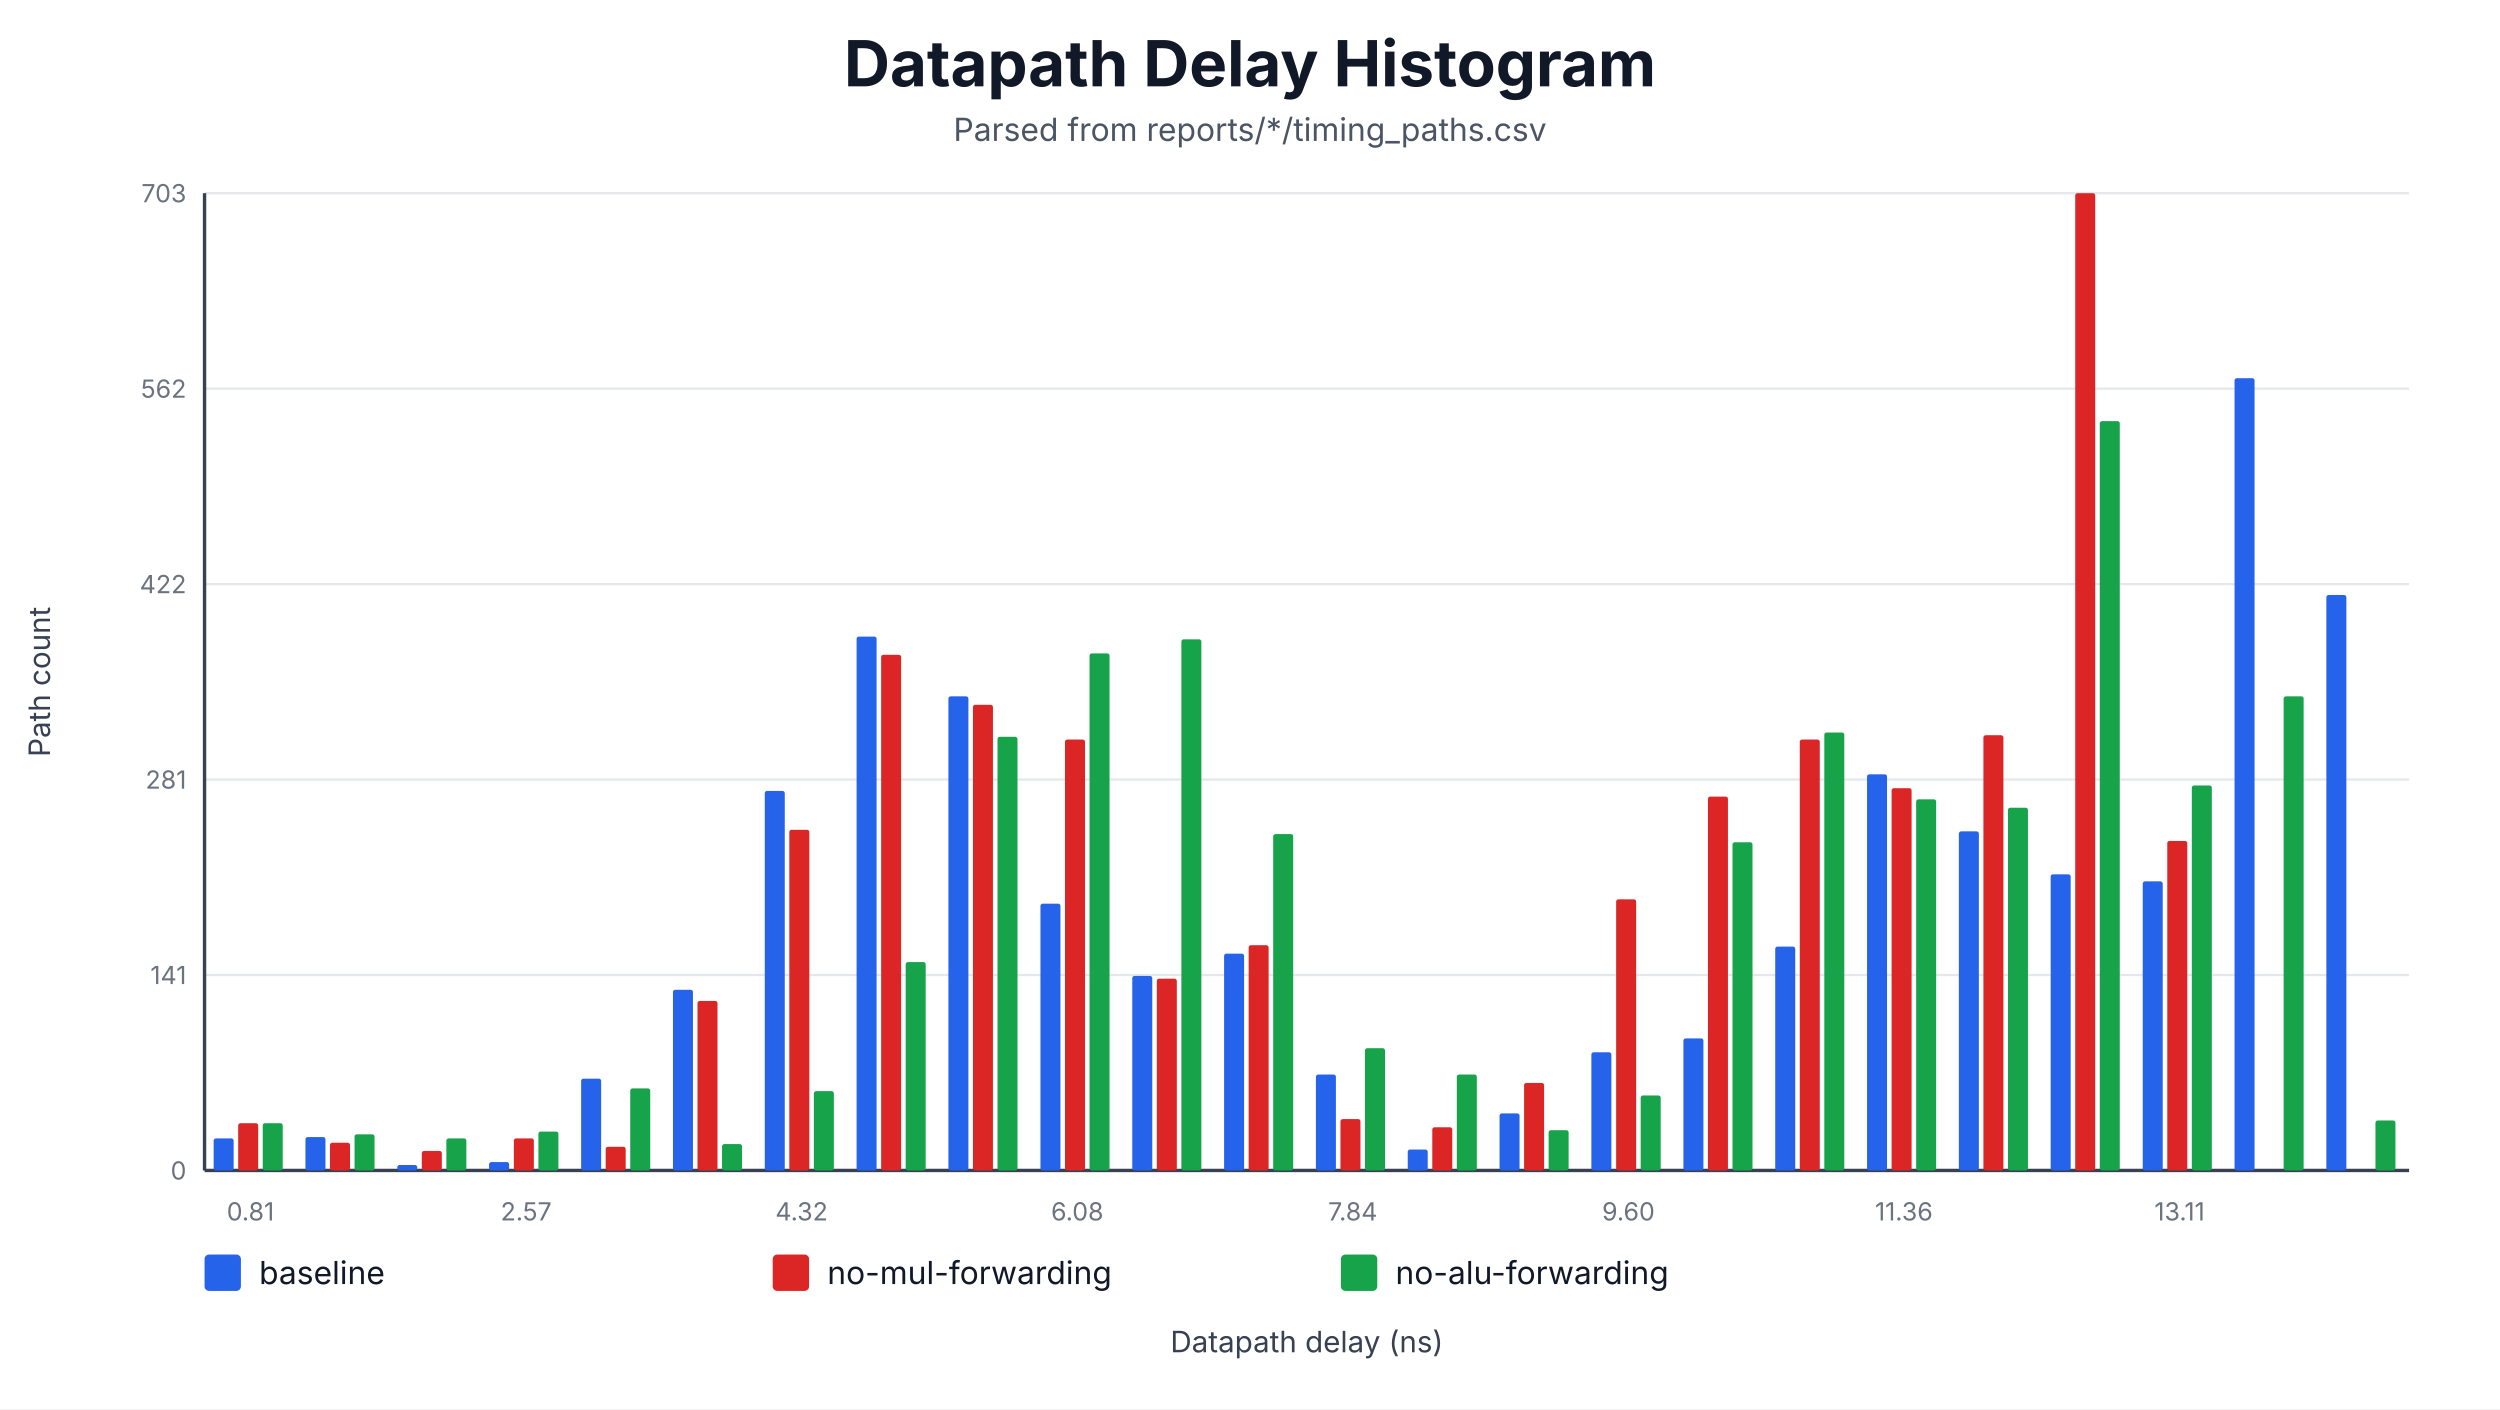
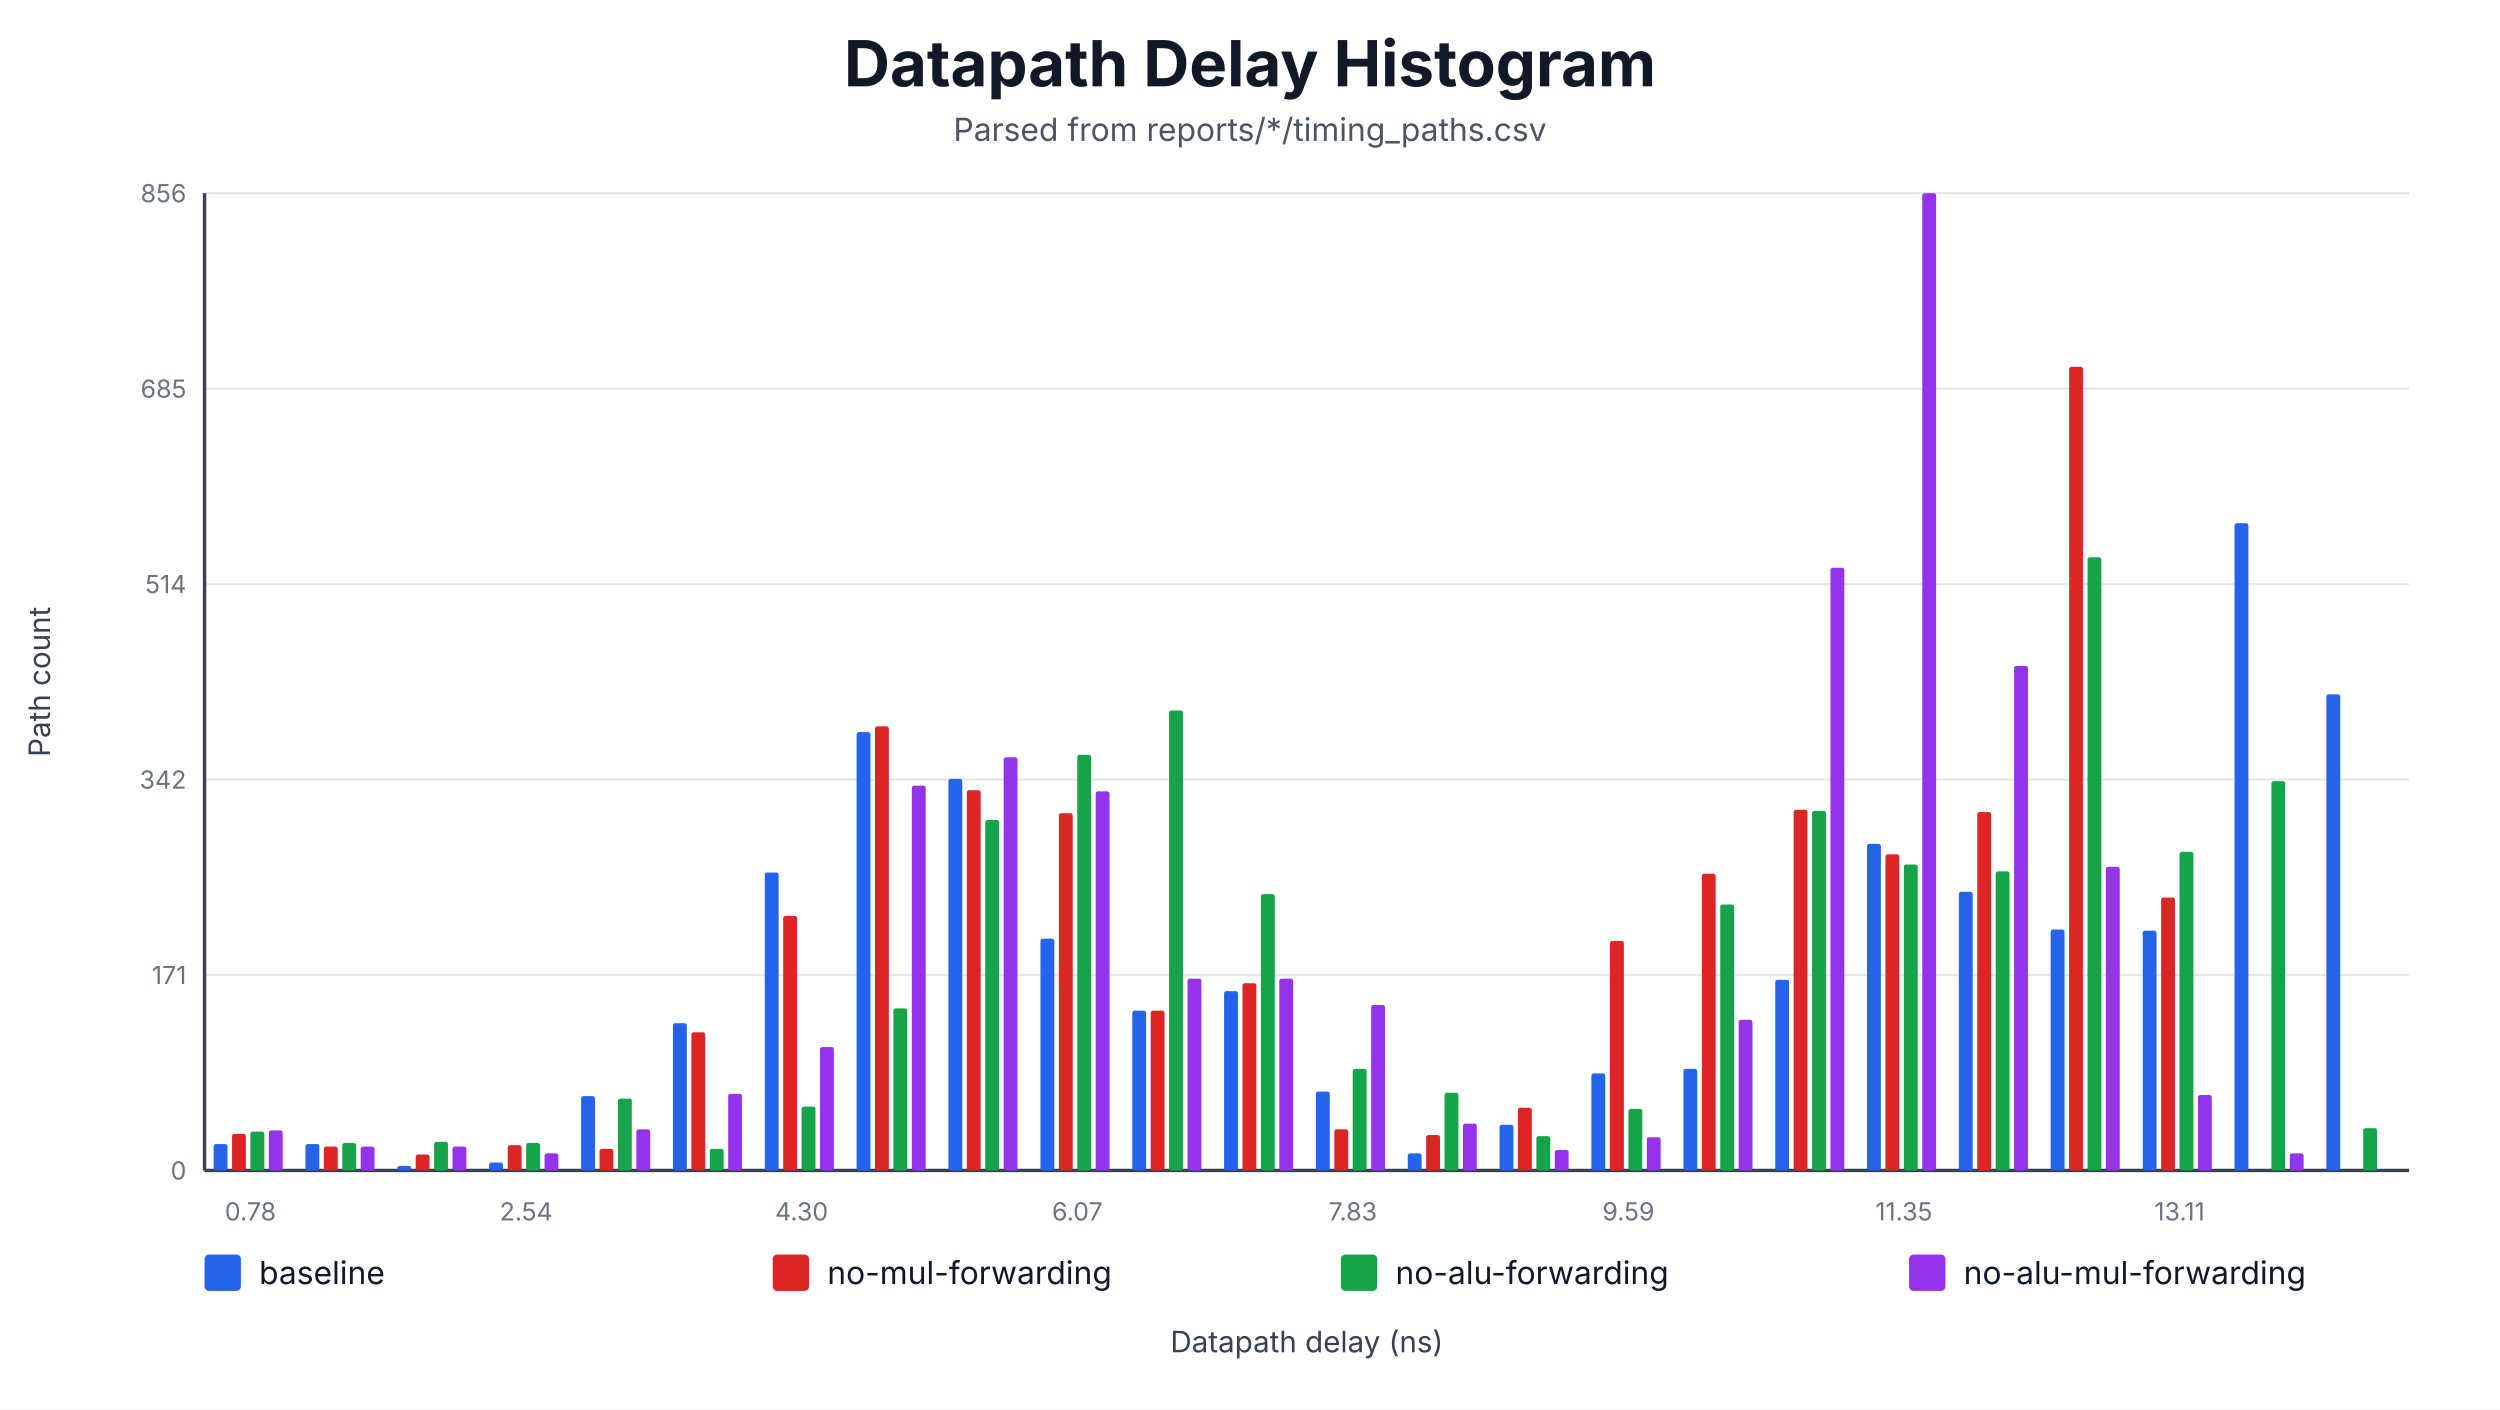
<svg xmlns="http://www.w3.org/2000/svg" width="1100" height="620" viewBox="0 0 1100 620">
  <rect width="100%" height="100%" fill="#ffffff" />
  <style>text{font-family:Inter,Arial,sans-serif;fill:#111827}.title{font-size:28px;font-weight:700}.subtitle{font-size:14px;fill:#4b5563}.axis{font-size:13px;fill:#374151}.tick{font-size:11px;fill:#6b7280}.grid{stroke:#e5e7eb}.axisline{stroke:#374151;stroke-width:1.5}.legend{font-size:14px}</style>
  <text class="title" x="550.0" y="38" text-anchor="middle">Datapath Delay Histogram</text>
  <text class="subtitle" x="550.0" y="62" text-anchor="middle">Parsed from reports/*/timing_paths.csv</text>
  <line class="grid" x1="90" y1="515.0" x2="1060" y2="515.0" />
  <text class="tick" x="82" y="519.0" text-anchor="end">0</text>
  <line class="grid" x1="90" y1="429.0" x2="1060" y2="429.0" />
-   <text class="tick" x="82" y="433.0" text-anchor="end">141</text>
+   <text class="tick" x="82" y="433.0" text-anchor="end">171</text>
  <line class="grid" x1="90" y1="343.0" x2="1060" y2="343.0" />
-   <text class="tick" x="82" y="347.0" text-anchor="end">281</text>
+   <text class="tick" x="82" y="347.0" text-anchor="end">342</text>
  <line class="grid" x1="90" y1="257.0" x2="1060" y2="257.0" />
-   <text class="tick" x="82" y="261.0" text-anchor="end">422</text>
+   <text class="tick" x="82" y="261.0" text-anchor="end">514</text>
  <line class="grid" x1="90" y1="171.0" x2="1060" y2="171.0" />
-   <text class="tick" x="82" y="175.0" text-anchor="end">562</text>
+   <text class="tick" x="82" y="175.0" text-anchor="end">685</text>
  <line class="grid" x1="90" y1="85.0" x2="1060" y2="85.0" />
-   <text class="tick" x="82" y="89.0" text-anchor="end">703</text>
+   <text class="tick" x="82" y="89.0" text-anchor="end">856</text>
  <line class="axisline" x1="90" y1="85" x2="90" y2="515" />
  <line class="axisline" x1="90" y1="515" x2="1060" y2="515" />
  <text class="axis" x="22" y="300.0" transform="rotate(-90 22 300.0)" text-anchor="middle">Path count</text>
  <text class="axis" x="575.0" y="595" text-anchor="middle">Datapath delay (ns)</text>
-   <text class="tick" x="110.2" y="537" text-anchor="middle">0.81</text>
-   <rect x="94.0" y="500.9" width="8.8" height="14.1" fill="#2563eb" rx="1" />
-   <rect x="104.8" y="494.2" width="8.8" height="20.8" fill="#dc2626" rx="1" />
-   <rect x="115.6" y="494.2" width="8.8" height="20.8" fill="#16a34a" rx="1" />
-   <rect x="134.4" y="500.3" width="8.8" height="14.7" fill="#2563eb" rx="1" />
-   <rect x="145.2" y="502.8" width="8.8" height="12.2" fill="#dc2626" rx="1" />
-   <rect x="156.0" y="499.1" width="8.8" height="15.9" fill="#16a34a" rx="1" />
-   <rect x="174.8" y="512.6" width="8.8" height="2.4" fill="#2563eb" rx="1" />
-   <rect x="185.6" y="506.4" width="8.8" height="8.6" fill="#dc2626" rx="1" />
-   <rect x="196.4" y="500.9" width="8.8" height="14.1" fill="#16a34a" rx="1" />
-   <text class="tick" x="231.5" y="537" text-anchor="middle">2.57</text>
-   <rect x="215.2" y="511.3" width="8.8" height="3.7" fill="#2563eb" rx="1" />
-   <rect x="226.1" y="500.9" width="8.8" height="14.1" fill="#dc2626" rx="1" />
-   <rect x="236.9" y="497.9" width="8.8" height="17.1" fill="#16a34a" rx="1" />
-   <rect x="255.7" y="474.6" width="8.8" height="40.4" fill="#2563eb" rx="1" />
-   <rect x="266.5" y="504.6" width="8.8" height="10.4" fill="#dc2626" rx="1" />
-   <rect x="277.3" y="478.9" width="8.8" height="36.1" fill="#16a34a" rx="1" />
-   <rect x="296.1" y="435.5" width="8.8" height="79.5" fill="#2563eb" rx="1" />
-   <rect x="306.9" y="440.4" width="8.8" height="74.6" fill="#dc2626" rx="1" />
-   <rect x="317.7" y="503.4" width="8.8" height="11.6" fill="#16a34a" rx="1" />
-   <text class="tick" x="352.7" y="537" text-anchor="middle">4.32</text>
-   <rect x="336.5" y="348.0" width="8.8" height="167.0" fill="#2563eb" rx="1" />
-   <rect x="347.3" y="365.1" width="8.8" height="149.9" fill="#dc2626" rx="1" />
-   <rect x="358.1" y="480.1" width="8.8" height="34.9" fill="#16a34a" rx="1" />
-   <rect x="376.9" y="280.1" width="8.8" height="234.9" fill="#2563eb" rx="1" />
-   <rect x="387.7" y="288.1" width="8.8" height="226.9" fill="#dc2626" rx="1" />
-   <rect x="398.5" y="423.3" width="8.8" height="91.7" fill="#16a34a" rx="1" />
-   <rect x="417.3" y="306.4" width="8.8" height="208.6" fill="#2563eb" rx="1" />
-   <rect x="428.1" y="310.1" width="8.8" height="204.9" fill="#dc2626" rx="1" />
-   <rect x="438.9" y="324.2" width="8.8" height="190.8" fill="#16a34a" rx="1" />
-   <text class="tick" x="474.0" y="537" text-anchor="middle">6.08</text>
-   <rect x="457.8" y="397.6" width="8.8" height="117.4" fill="#2563eb" rx="1" />
-   <rect x="468.6" y="325.4" width="8.8" height="189.6" fill="#dc2626" rx="1" />
-   <rect x="479.4" y="287.5" width="8.8" height="227.5" fill="#16a34a" rx="1" />
-   <rect x="498.2" y="429.4" width="8.8" height="85.6" fill="#2563eb" rx="1" />
-   <rect x="509.0" y="430.6" width="8.8" height="84.4" fill="#dc2626" rx="1" />
-   <rect x="519.8" y="281.3" width="8.8" height="233.7" fill="#16a34a" rx="1" />
-   <rect x="538.6" y="419.6" width="8.8" height="95.4" fill="#2563eb" rx="1" />
-   <rect x="549.4" y="415.9" width="8.8" height="99.1" fill="#dc2626" rx="1" />
-   <rect x="560.2" y="367.0" width="8.8" height="148.0" fill="#16a34a" rx="1" />
-   <text class="tick" x="595.2" y="537" text-anchor="middle">7.84</text>
-   <rect x="579.0" y="472.8" width="8.8" height="42.2" fill="#2563eb" rx="1" />
-   <rect x="589.8" y="492.4" width="8.8" height="22.6" fill="#dc2626" rx="1" />
-   <rect x="600.6" y="461.2" width="8.8" height="53.8" fill="#16a34a" rx="1" />
-   <rect x="619.4" y="505.8" width="8.8" height="9.2" fill="#2563eb" rx="1" />
-   <rect x="630.2" y="496.0" width="8.8" height="19.0" fill="#dc2626" rx="1" />
-   <rect x="641.0" y="472.8" width="8.8" height="42.2" fill="#16a34a" rx="1" />
-   <rect x="659.8" y="489.9" width="8.8" height="25.1" fill="#2563eb" rx="1" />
-   <rect x="670.6" y="476.5" width="8.8" height="38.5" fill="#dc2626" rx="1" />
-   <rect x="681.4" y="497.3" width="8.8" height="17.7" fill="#16a34a" rx="1" />
-   <text class="tick" x="716.5" y="537" text-anchor="middle">9.60</text>
-   <rect x="700.2" y="463.0" width="8.8" height="52.0" fill="#2563eb" rx="1" />
-   <rect x="711.1" y="395.7" width="8.8" height="119.3" fill="#dc2626" rx="1" />
-   <rect x="721.9" y="482.0" width="8.8" height="33.0" fill="#16a34a" rx="1" />
-   <rect x="740.7" y="456.9" width="8.8" height="58.1" fill="#2563eb" rx="1" />
-   <rect x="751.5" y="350.5" width="8.8" height="164.5" fill="#dc2626" rx="1" />
-   <rect x="762.3" y="370.6" width="8.8" height="144.4" fill="#16a34a" rx="1" />
-   <rect x="781.1" y="416.5" width="8.8" height="98.5" fill="#2563eb" rx="1" />
-   <rect x="791.9" y="325.4" width="8.8" height="189.6" fill="#dc2626" rx="1" />
-   <rect x="802.7" y="322.3" width="8.8" height="192.7" fill="#16a34a" rx="1" />
-   <text class="tick" x="837.7" y="537" text-anchor="middle">11.36</text>
-   <rect x="821.5" y="340.7" width="8.8" height="174.3" fill="#2563eb" rx="1" />
-   <rect x="832.3" y="346.8" width="8.8" height="168.2" fill="#dc2626" rx="1" />
-   <rect x="843.1" y="351.7" width="8.8" height="163.3" fill="#16a34a" rx="1" />
-   <rect x="861.9" y="365.8" width="8.8" height="149.2" fill="#2563eb" rx="1" />
-   <rect x="872.7" y="323.5" width="8.8" height="191.5" fill="#dc2626" rx="1" />
-   <rect x="883.5" y="355.4" width="8.8" height="159.6" fill="#16a34a" rx="1" />
-   <rect x="902.3" y="384.7" width="8.8" height="130.3" fill="#2563eb" rx="1" />
-   <rect x="913.1" y="85.0" width="8.8" height="430.0" fill="#dc2626" rx="1" />
-   <rect x="923.9" y="185.3" width="8.8" height="329.7" fill="#16a34a" rx="1" />
+   <text class="tick" x="110.2" y="537" text-anchor="middle">0.78</text>
+   <rect x="94.0" y="503.4" width="6.1" height="11.6" fill="#2563eb" rx="1" />
+   <rect x="102.1" y="498.9" width="6.1" height="16.1" fill="#dc2626" rx="1" />
+   <rect x="110.2" y="497.9" width="6.1" height="17.1" fill="#16a34a" rx="1" />
+   <rect x="118.3" y="497.4" width="6.1" height="17.6" fill="#9333ea" rx="1" />
+   <rect x="134.4" y="503.4" width="6.1" height="11.6" fill="#2563eb" rx="1" />
+   <rect x="142.5" y="504.5" width="6.1" height="10.5" fill="#dc2626" rx="1" />
+   <rect x="150.6" y="502.9" width="6.1" height="12.1" fill="#16a34a" rx="1" />
+   <rect x="158.7" y="504.5" width="6.1" height="10.5" fill="#9333ea" rx="1" />
+   <rect x="174.8" y="513.0" width="6.1" height="2.0" fill="#2563eb" rx="1" />
+   <rect x="182.9" y="508.0" width="6.1" height="7.0" fill="#dc2626" rx="1" />
+   <rect x="191.0" y="502.4" width="6.1" height="12.6" fill="#16a34a" rx="1" />
+   <rect x="199.1" y="504.5" width="6.1" height="10.5" fill="#9333ea" rx="1" />
+   <text class="tick" x="231.5" y="537" text-anchor="middle">2.54</text>
+   <rect x="215.2" y="511.5" width="6.1" height="3.5" fill="#2563eb" rx="1" />
+   <rect x="223.4" y="503.9" width="6.1" height="11.1" fill="#dc2626" rx="1" />
+   <rect x="231.5" y="502.9" width="6.1" height="12.1" fill="#16a34a" rx="1" />
+   <rect x="239.6" y="507.5" width="6.1" height="7.5" fill="#9333ea" rx="1" />
+   <rect x="255.7" y="482.3" width="6.1" height="32.7" fill="#2563eb" rx="1" />
+   <rect x="263.8" y="505.5" width="6.1" height="9.5" fill="#dc2626" rx="1" />
+   <rect x="271.9" y="483.4" width="6.1" height="31.6" fill="#16a34a" rx="1" />
+   <rect x="280.0" y="496.9" width="6.1" height="18.1" fill="#9333ea" rx="1" />
+   <rect x="296.1" y="450.2" width="6.1" height="64.8" fill="#2563eb" rx="1" />
+   <rect x="304.2" y="454.2" width="6.1" height="60.8" fill="#dc2626" rx="1" />
+   <rect x="312.3" y="505.5" width="6.1" height="9.5" fill="#16a34a" rx="1" />
+   <rect x="320.4" y="481.3" width="6.1" height="33.7" fill="#9333ea" rx="1" />
+   <text class="tick" x="352.7" y="537" text-anchor="middle">4.30</text>
+   <rect x="336.5" y="383.9" width="6.1" height="131.1" fill="#2563eb" rx="1" />
+   <rect x="344.6" y="403.0" width="6.1" height="112.0" fill="#dc2626" rx="1" />
+   <rect x="352.7" y="486.9" width="6.1" height="28.1" fill="#16a34a" rx="1" />
+   <rect x="360.8" y="460.7" width="6.1" height="54.3" fill="#9333ea" rx="1" />
+   <rect x="376.9" y="322.1" width="6.1" height="192.9" fill="#2563eb" rx="1" />
+   <rect x="385.0" y="319.6" width="6.1" height="195.4" fill="#dc2626" rx="1" />
+   <rect x="393.1" y="443.7" width="6.1" height="71.3" fill="#16a34a" rx="1" />
+   <rect x="401.2" y="345.7" width="6.1" height="169.3" fill="#9333ea" rx="1" />
+   <rect x="417.3" y="342.7" width="6.1" height="172.3" fill="#2563eb" rx="1" />
+   <rect x="425.4" y="347.7" width="6.1" height="167.3" fill="#dc2626" rx="1" />
+   <rect x="433.5" y="360.8" width="6.1" height="154.2" fill="#16a34a" rx="1" />
+   <rect x="441.6" y="333.2" width="6.1" height="181.8" fill="#9333ea" rx="1" />
+   <text class="tick" x="474.0" y="537" text-anchor="middle">6.07</text>
+   <rect x="457.8" y="413.0" width="6.1" height="102.0" fill="#2563eb" rx="1" />
+   <rect x="465.9" y="357.8" width="6.1" height="157.2" fill="#dc2626" rx="1" />
+   <rect x="474.0" y="332.1" width="6.1" height="182.9" fill="#16a34a" rx="1" />
+   <rect x="482.1" y="348.2" width="6.1" height="166.8" fill="#9333ea" rx="1" />
+   <rect x="498.2" y="444.7" width="6.1" height="70.3" fill="#2563eb" rx="1" />
+   <rect x="506.3" y="444.7" width="6.1" height="70.3" fill="#dc2626" rx="1" />
+   <rect x="514.4" y="312.6" width="6.1" height="202.4" fill="#16a34a" rx="1" />
+   <rect x="522.5" y="430.6" width="6.1" height="84.4" fill="#9333ea" rx="1" />
+   <rect x="538.6" y="436.1" width="6.1" height="78.9" fill="#2563eb" rx="1" />
+   <rect x="546.7" y="432.6" width="6.1" height="82.4" fill="#dc2626" rx="1" />
+   <rect x="554.8" y="393.4" width="6.1" height="121.6" fill="#16a34a" rx="1" />
+   <rect x="562.9" y="430.6" width="6.1" height="84.4" fill="#9333ea" rx="1" />
+   <text class="tick" x="595.2" y="537" text-anchor="middle">7.83</text>
+   <rect x="579.0" y="480.3" width="6.1" height="34.7" fill="#2563eb" rx="1" />
+   <rect x="587.1" y="496.9" width="6.1" height="18.1" fill="#dc2626" rx="1" />
+   <rect x="595.2" y="470.3" width="6.1" height="44.7" fill="#16a34a" rx="1" />
+   <rect x="603.3" y="442.2" width="6.1" height="72.8" fill="#9333ea" rx="1" />
+   <rect x="619.4" y="507.5" width="6.1" height="7.5" fill="#2563eb" rx="1" />
+   <rect x="627.5" y="499.4" width="6.1" height="15.6" fill="#dc2626" rx="1" />
+   <rect x="635.6" y="480.8" width="6.1" height="34.2" fill="#16a34a" rx="1" />
+   <rect x="643.7" y="494.4" width="6.1" height="20.6" fill="#9333ea" rx="1" />
+   <rect x="659.8" y="494.9" width="6.1" height="20.1" fill="#2563eb" rx="1" />
+   <rect x="667.9" y="487.4" width="6.1" height="27.6" fill="#dc2626" rx="1" />
+   <rect x="676.0" y="499.9" width="6.1" height="15.1" fill="#16a34a" rx="1" />
+   <rect x="684.1" y="506.0" width="6.1" height="9.0" fill="#9333ea" rx="1" />
+   <text class="tick" x="716.5" y="537" text-anchor="middle">9.59</text>
+   <rect x="700.2" y="472.3" width="6.1" height="42.7" fill="#2563eb" rx="1" />
+   <rect x="708.4" y="414.0" width="6.1" height="101.0" fill="#dc2626" rx="1" />
+   <rect x="716.5" y="487.9" width="6.1" height="27.1" fill="#16a34a" rx="1" />
+   <rect x="724.6" y="500.4" width="6.1" height="14.6" fill="#9333ea" rx="1" />
+   <rect x="740.7" y="470.3" width="6.1" height="44.7" fill="#2563eb" rx="1" />
+   <rect x="748.8" y="384.4" width="6.1" height="130.6" fill="#dc2626" rx="1" />
+   <rect x="756.9" y="398.0" width="6.1" height="117.0" fill="#16a34a" rx="1" />
+   <rect x="765.0" y="448.7" width="6.1" height="66.3" fill="#9333ea" rx="1" />
+   <rect x="781.1" y="431.1" width="6.1" height="83.9" fill="#2563eb" rx="1" />
+   <rect x="789.2" y="356.3" width="6.1" height="158.7" fill="#dc2626" rx="1" />
+   <rect x="797.3" y="356.8" width="6.1" height="158.2" fill="#16a34a" rx="1" />
+   <rect x="805.4" y="249.8" width="6.1" height="265.2" fill="#9333ea" rx="1" />
+   <text class="tick" x="837.7" y="537" text-anchor="middle">11.35</text>
+   <rect x="821.5" y="371.3" width="6.1" height="143.7" fill="#2563eb" rx="1" />
+   <rect x="829.6" y="375.9" width="6.1" height="139.1" fill="#dc2626" rx="1" />
+   <rect x="837.7" y="380.4" width="6.1" height="134.6" fill="#16a34a" rx="1" />
+   <rect x="845.8" y="85.0" width="6.1" height="430.0" fill="#9333ea" rx="1" />
+   <rect x="861.9" y="392.4" width="6.1" height="122.6" fill="#2563eb" rx="1" />
+   <rect x="870.0" y="357.3" width="6.1" height="157.7" fill="#dc2626" rx="1" />
+   <rect x="878.1" y="383.4" width="6.1" height="131.6" fill="#16a34a" rx="1" />
+   <rect x="886.2" y="293.0" width="6.1" height="222.0" fill="#9333ea" rx="1" />
+   <rect x="902.3" y="409.0" width="6.1" height="106.0" fill="#2563eb" rx="1" />
+   <rect x="910.4" y="161.4" width="6.1" height="353.6" fill="#dc2626" rx="1" />
+   <rect x="918.5" y="245.2" width="6.1" height="269.8" fill="#16a34a" rx="1" />
+   <rect x="926.6" y="381.4" width="6.1" height="133.6" fill="#9333ea" rx="1" />
  <text class="tick" x="959.0" y="537" text-anchor="middle">13.11</text>
-   <rect x="942.8" y="387.8" width="8.8" height="127.2" fill="#2563eb" rx="1" />
-   <rect x="953.6" y="370.0" width="8.8" height="145.0" fill="#dc2626" rx="1" />
-   <rect x="964.4" y="345.6" width="8.8" height="169.4" fill="#16a34a" rx="1" />
-   <rect x="983.2" y="166.4" width="8.8" height="348.6" fill="#2563eb" rx="1" />
-   <rect x="994.0" y="515.0" width="8.8" height="0.0" fill="#dc2626" rx="1" />
-   <rect x="1004.8" y="306.4" width="8.8" height="208.6" fill="#16a34a" rx="1" />
-   <rect x="1023.6" y="261.8" width="8.8" height="253.2" fill="#2563eb" rx="1" />
-   <rect x="1034.4" y="515.0" width="8.8" height="0.0" fill="#dc2626" rx="1" />
-   <rect x="1045.2" y="493.0" width="8.8" height="22.0" fill="#16a34a" rx="1" />
+   <rect x="942.8" y="409.5" width="6.1" height="105.5" fill="#2563eb" rx="1" />
+   <rect x="950.9" y="394.9" width="6.1" height="120.1" fill="#dc2626" rx="1" />
+   <rect x="959.0" y="374.8" width="6.1" height="140.2" fill="#16a34a" rx="1" />
+   <rect x="967.1" y="481.8" width="6.1" height="33.2" fill="#9333ea" rx="1" />
+   <rect x="983.2" y="230.2" width="6.1" height="284.8" fill="#2563eb" rx="1" />
+   <rect x="991.3" y="515.0" width="6.1" height="0.0" fill="#dc2626" rx="1" />
+   <rect x="999.4" y="343.7" width="6.1" height="171.3" fill="#16a34a" rx="1" />
+   <rect x="1007.5" y="507.5" width="6.1" height="7.5" fill="#9333ea" rx="1" />
+   <rect x="1023.6" y="305.5" width="6.1" height="209.5" fill="#2563eb" rx="1" />
+   <rect x="1031.7" y="515.0" width="6.1" height="0.0" fill="#dc2626" rx="1" />
+   <rect x="1039.8" y="496.4" width="6.1" height="18.6" fill="#16a34a" rx="1" />
+   <rect x="1047.9" y="515.0" width="6.1" height="0.0" fill="#9333ea" rx="1" />
  <rect x="90" y="552" width="16" height="16" fill="#2563eb" rx="2" />
  <text class="legend" x="114" y="565">baseline</text>
  <rect x="340" y="552" width="16" height="16" fill="#dc2626" rx="2" />
  <text class="legend" x="364" y="565">no-mul-forwarding</text>
  <rect x="590" y="552" width="16" height="16" fill="#16a34a" rx="2" />
  <text class="legend" x="614" y="565">no-alu-forwarding</text>
+   <rect x="840" y="552" width="16" height="16" fill="#9333ea" rx="2" />
+   <text class="legend" x="864" y="565">no-alu-mul-forwarding</text>
</svg>
